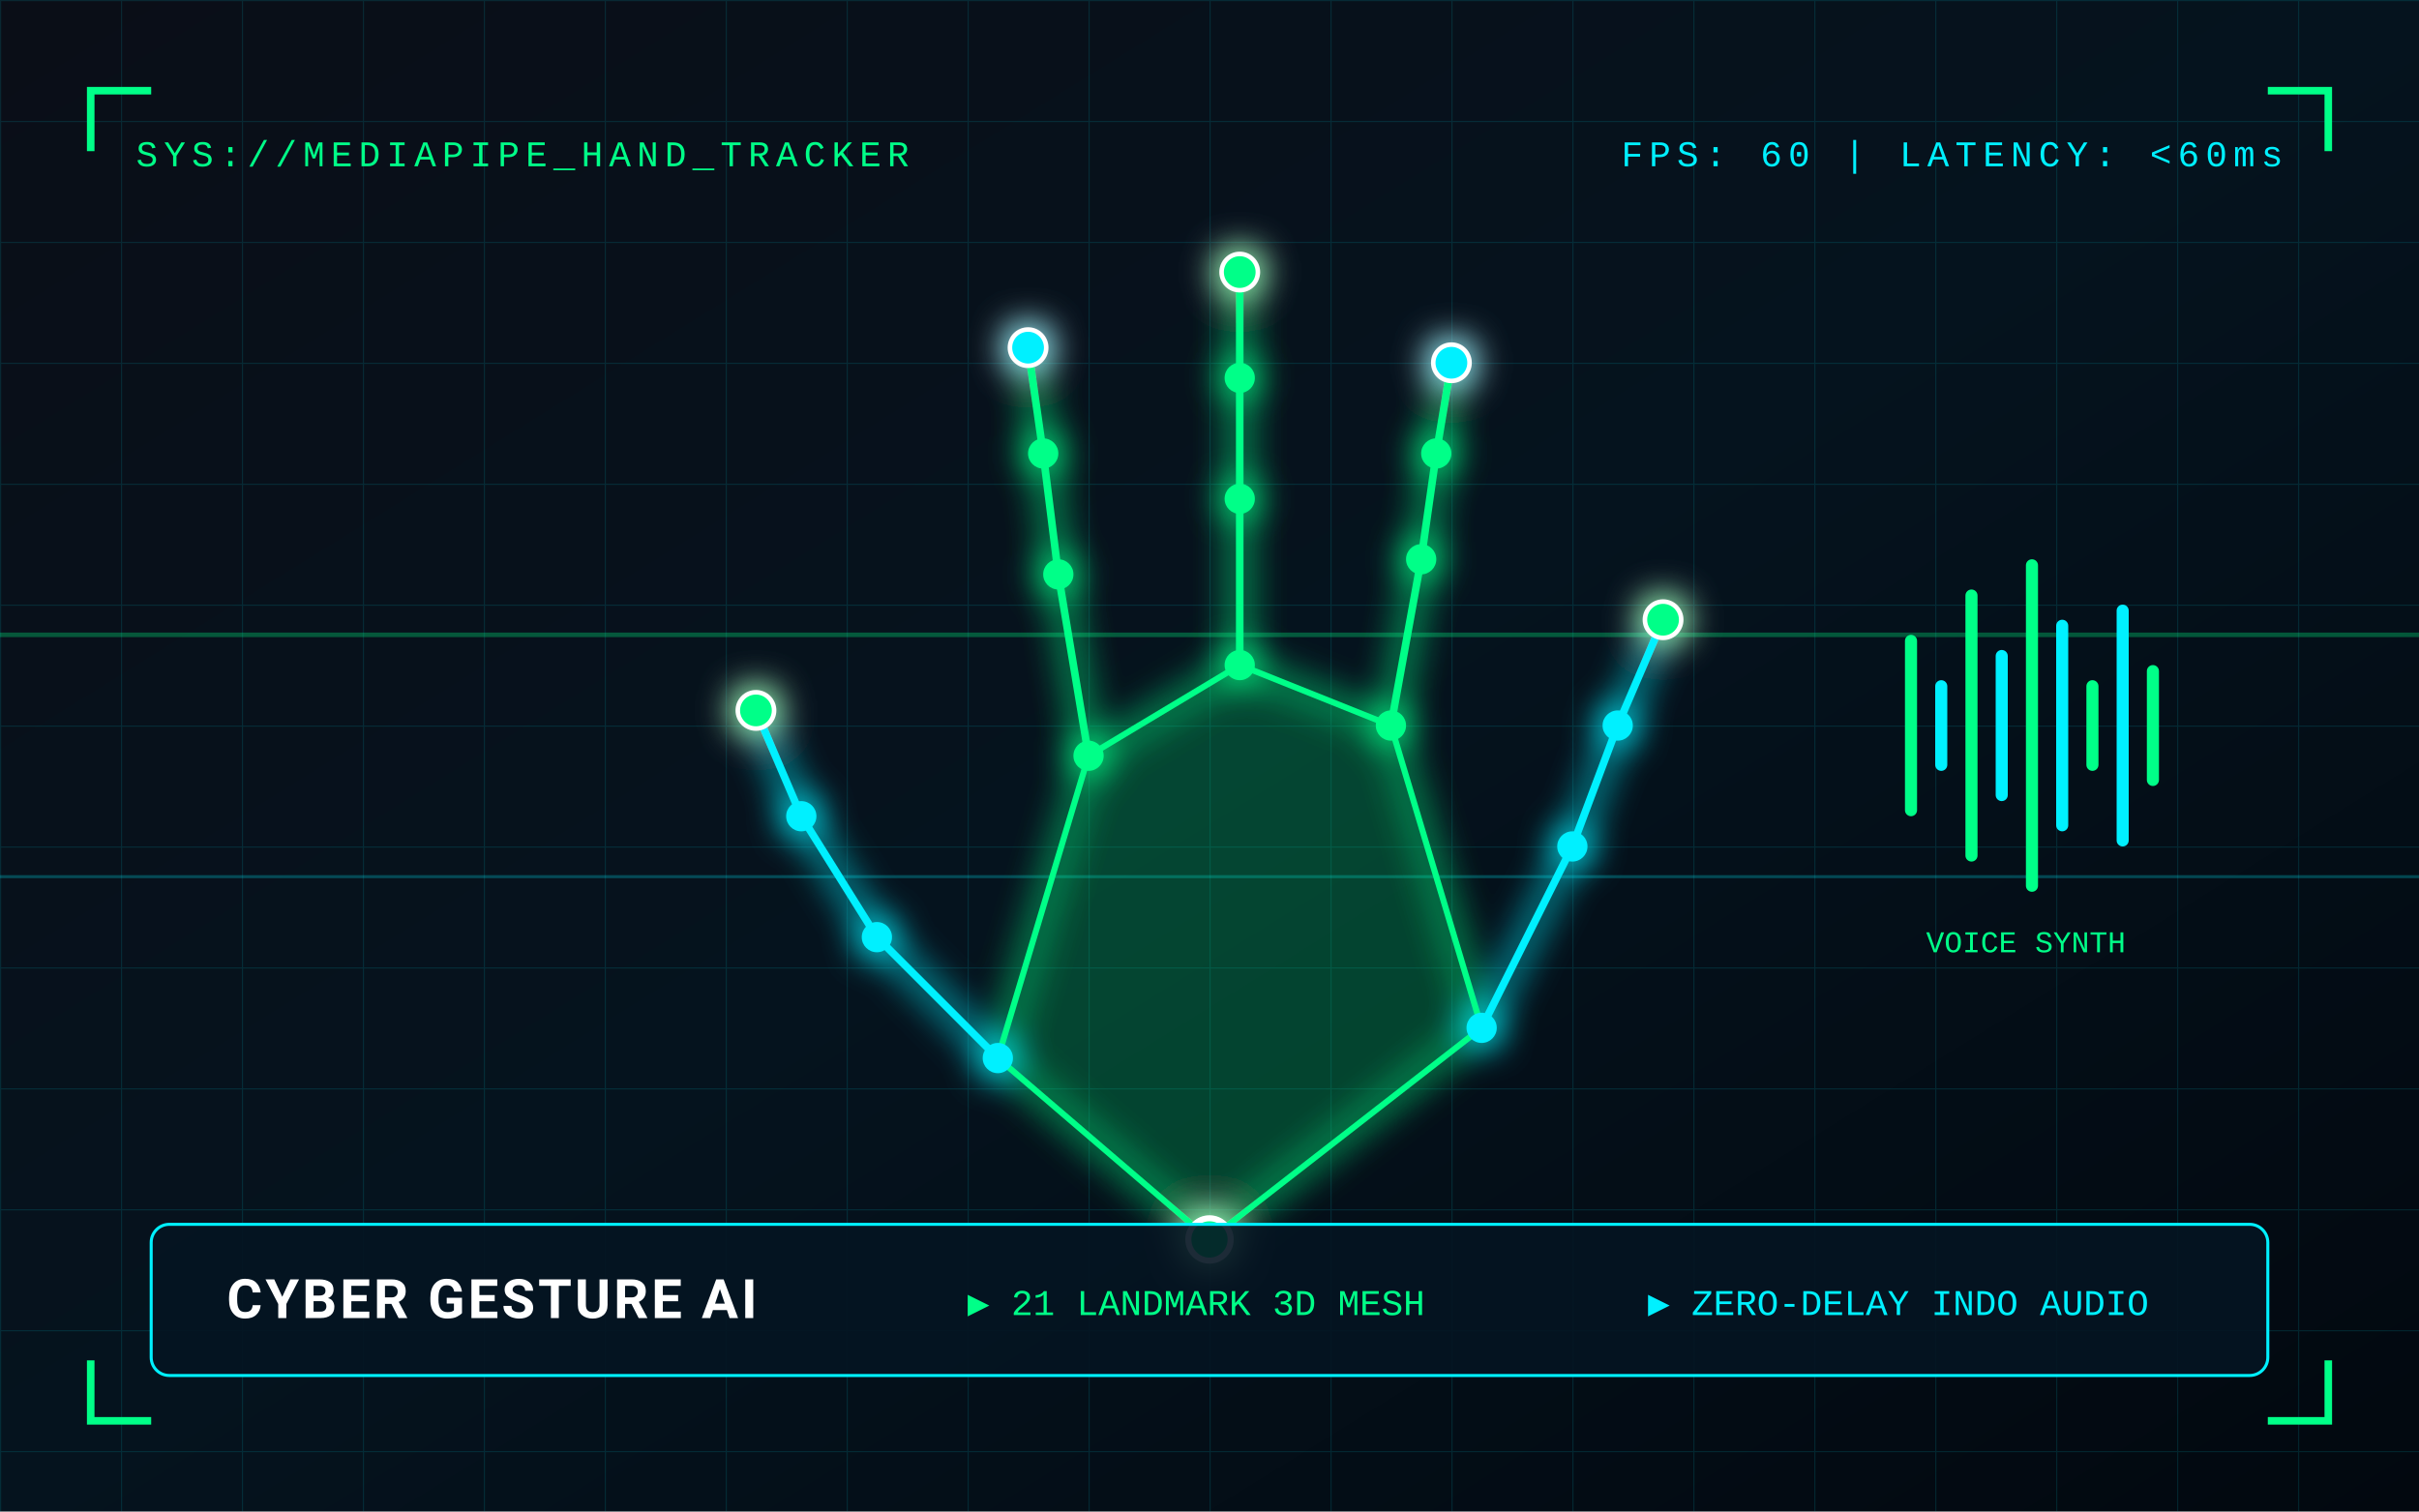
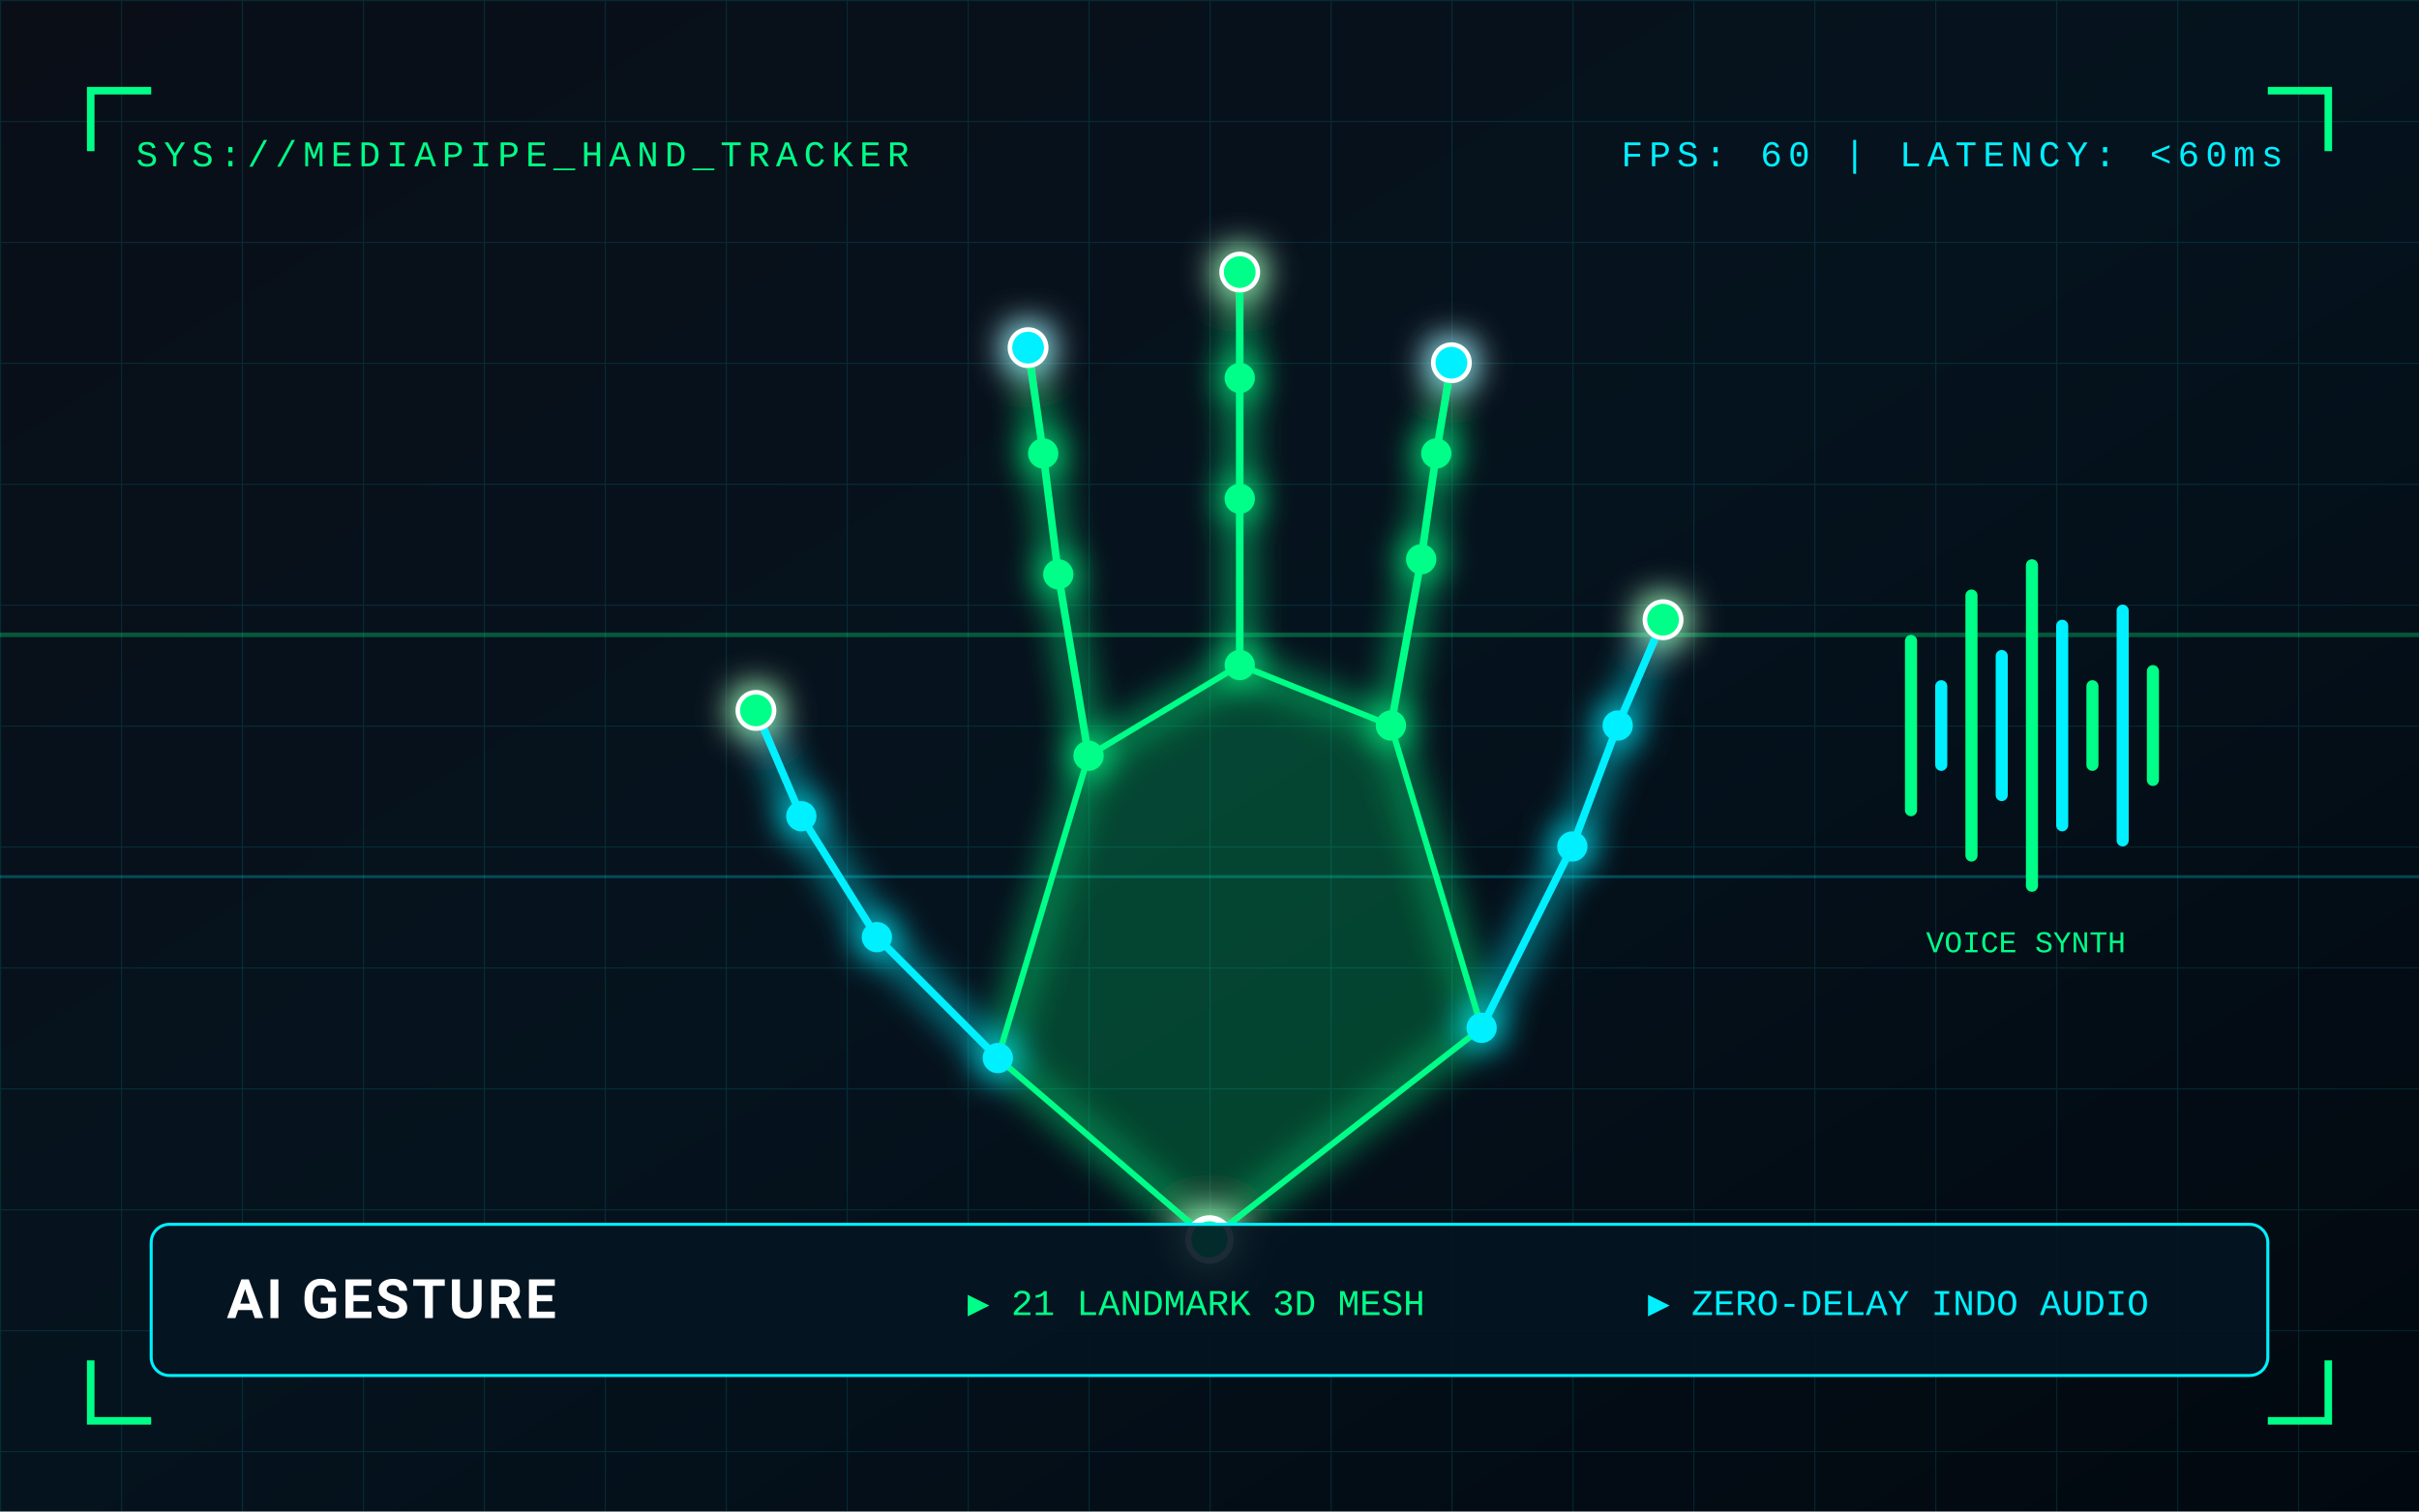
<svg xmlns="http://www.w3.org/2000/svg" viewBox="0 0 800 500" width="100%" height="100%">
  <defs>
    <linearGradient id="bg" x1="0%" y1="0%" x2="100%" y2="100%">
      <stop offset="0%" stop-color="#0a0e17" />
      <stop offset="50%" stop-color="#05131e" />
      <stop offset="100%" stop-color="#02080f" />
    </linearGradient>
    <linearGradient id="neonGreen" x1="0%" y1="0%" x2="100%" y2="100%">
      <stop offset="0%" stop-color="#00ff88" />
      <stop offset="100%" stop-color="#00d26a" />
    </linearGradient>
    <linearGradient id="neonCyan" x1="0%" y1="0%" x2="100%" y2="100%">
      <stop offset="0%" stop-color="#00f0ff" />
      <stop offset="100%" stop-color="#0088ff" />
    </linearGradient>
    <filter id="glow" x="-20%" y="-20%" width="140%" height="140%">
      <feGaussianBlur stdDeviation="6" result="blur" />
      <feMerge>
        <feMergeNode in="blur" />
        <feMergeNode in="blur" />
        <feMergeNode in="SourceGraphic" />
      </feMerge>
    </filter>
    <pattern id="grid" width="40" height="40" patternUnits="userSpaceOnUse">
      <path d="M 40 0 L 0 0 0 40" fill="none" stroke="#00f0ff" stroke-width="0.75" stroke-opacity="0.12" />
    </pattern>
  </defs>
  <rect width="800" height="500" fill="url(#bg)" />
  <rect width="800" height="500" fill="url(#grid)" />
  <line x1="0" y1="210" x2="800" y2="210" stroke="#00ff88" stroke-width="1.5" stroke-opacity="0.3" />
  <line x1="0" y1="290" x2="800" y2="290" stroke="#00f0ff" stroke-width="1" stroke-opacity="0.25" />
  <path d="M 30 50 L 30 30 L 50 30" fill="none" stroke="#00ff88" stroke-width="2.5" />
  <path d="M 770 50 L 770 30 L 750 30" fill="none" stroke="#00ff88" stroke-width="2.5" />
  <path d="M 30 450 L 30 470 L 50 470" fill="none" stroke="#00ff88" stroke-width="2.5" />
  <path d="M 770 450 L 770 470 L 750 470" fill="none" stroke="#00ff88" stroke-width="2.5" />
  <text x="45" y="55" fill="#00ff88" font-family="'Courier New', monospace" font-size="12" letter-spacing="2">SYS://MEDIAPIPE_HAND_TRACKER</text>
  <text x="755" y="55" text-anchor="end" fill="#00f0ff" font-family="'Courier New', monospace" font-size="12" letter-spacing="2">FPS: 60 | LATENCY: &lt;60ms</text>
  <g transform="translate(180, 70)" filter="url(#glow)">
    <path d="M 220 340 L 150 280 L 180 180 L 230 150 L 280 170 L 310 270 Z" fill="#00ff88" fill-opacity="0.08" stroke="#00ff88" stroke-width="2" />
    <polyline points="150,280 110,240 85,200 70,165" fill="none" stroke="#00f0ff" stroke-width="2.5" />
    <polyline points="180,180 170,120 165,80 160,45" fill="none" stroke="#00ff88" stroke-width="2.5" />
    <polyline points="230,150 230,95 230,55 230,20" fill="none" stroke="#00ff88" stroke-width="2.5" />
    <polyline points="280,170 290,115 295,80 300,50" fill="none" stroke="#00ff88" stroke-width="2.5" />
    <polyline points="310,270 340,210 355,170 370,135" fill="none" stroke="#00f0ff" stroke-width="2.5" />
    <circle cx="220" cy="340" r="7" fill="#00ff88" stroke="#ffffff" stroke-width="2" />
    <circle cx="150" cy="280" r="5" fill="#00f0ff" />
    <circle cx="110" cy="240" r="5" fill="#00f0ff" />
    <circle cx="85" cy="200" r="5" fill="#00f0ff" />
    <circle cx="70" cy="165" r="6" fill="#00ff88" stroke="#ffffff" stroke-width="1.5" />
    <circle cx="180" cy="180" r="5" fill="#00ff88" />
    <circle cx="170" cy="120" r="5" fill="#00ff88" />
    <circle cx="165" cy="80" r="5" fill="#00ff88" />
    <circle cx="160" cy="45" r="6" fill="#00f0ff" stroke="#ffffff" stroke-width="1.5" />
    <circle cx="230" cy="150" r="5" fill="#00ff88" />
    <circle cx="230" cy="95" r="5" fill="#00ff88" />
    <circle cx="230" cy="55" r="5" fill="#00ff88" />
    <circle cx="230" cy="20" r="6" fill="#00ff88" stroke="#ffffff" stroke-width="1.5" />
    <circle cx="280" cy="170" r="5" fill="#00ff88" />
    <circle cx="290" cy="115" r="5" fill="#00ff88" />
    <circle cx="295" cy="80" r="5" fill="#00ff88" />
    <circle cx="300" cy="50" r="6" fill="#00f0ff" stroke="#ffffff" stroke-width="1.5" />
    <circle cx="310" cy="270" r="5" fill="#00f0ff" />
    <circle cx="340" cy="210" r="5" fill="#00f0ff" />
    <circle cx="355" cy="170" r="5" fill="#00f0ff" />
    <circle cx="370" cy="135" r="6" fill="#00ff88" stroke="#ffffff" stroke-width="1.5" />
  </g>
  <g transform="translate(630, 240)">
    <rect x="0" y="-30" width="4" height="60" fill="#00ff88" rx="2" />
    <rect x="10" y="-15" width="4" height="30" fill="#00f0ff" rx="2" />
    <rect x="20" y="-45" width="4" height="90" fill="#00ff88" rx="2" />
    <rect x="30" y="-25" width="4" height="50" fill="#00f0ff" rx="2" />
    <rect x="40" y="-55" width="4" height="110" fill="#00ff88" rx="2" />
    <rect x="50" y="-35" width="4" height="70" fill="#00f0ff" rx="2" />
    <rect x="60" y="-15" width="4" height="30" fill="#00ff88" rx="2" />
    <rect x="70" y="-40" width="4" height="80" fill="#00f0ff" rx="2" />
    <rect x="80" y="-20" width="4" height="40" fill="#00ff88" rx="2" />
    <text x="40" y="75" text-anchor="middle" fill="#00ff88" font-family="'Courier New', monospace" font-size="10">VOICE SYNTH</text>
  </g>
  <rect x="50" y="405" width="700" height="50" fill="#051522" fill-opacity="0.9" stroke="#00f0ff" stroke-width="1" rx="6" />
-   <text x="75" y="436" fill="#ffffff" font-family="'Segoe UI', Roboto, sans-serif" font-weight="bold" font-size="18" letter-spacing="1">CYBER GESTURE AI</text>
+   <text x="75" y="436" fill="#ffffff" font-family="'Segoe UI', Roboto, sans-serif" font-weight="bold" font-size="18" letter-spacing="1">AI GESTURE</text>
  <text x="320" y="435" fill="#00ff88" font-family="'Courier New', monospace" font-size="12">▶ 21 LANDMARK 3D MESH</text>
  <text x="545" y="435" fill="#00f0ff" font-family="'Courier New', monospace" font-size="12">▶ ZERO-DELAY INDO AUDIO</text>
</svg>
